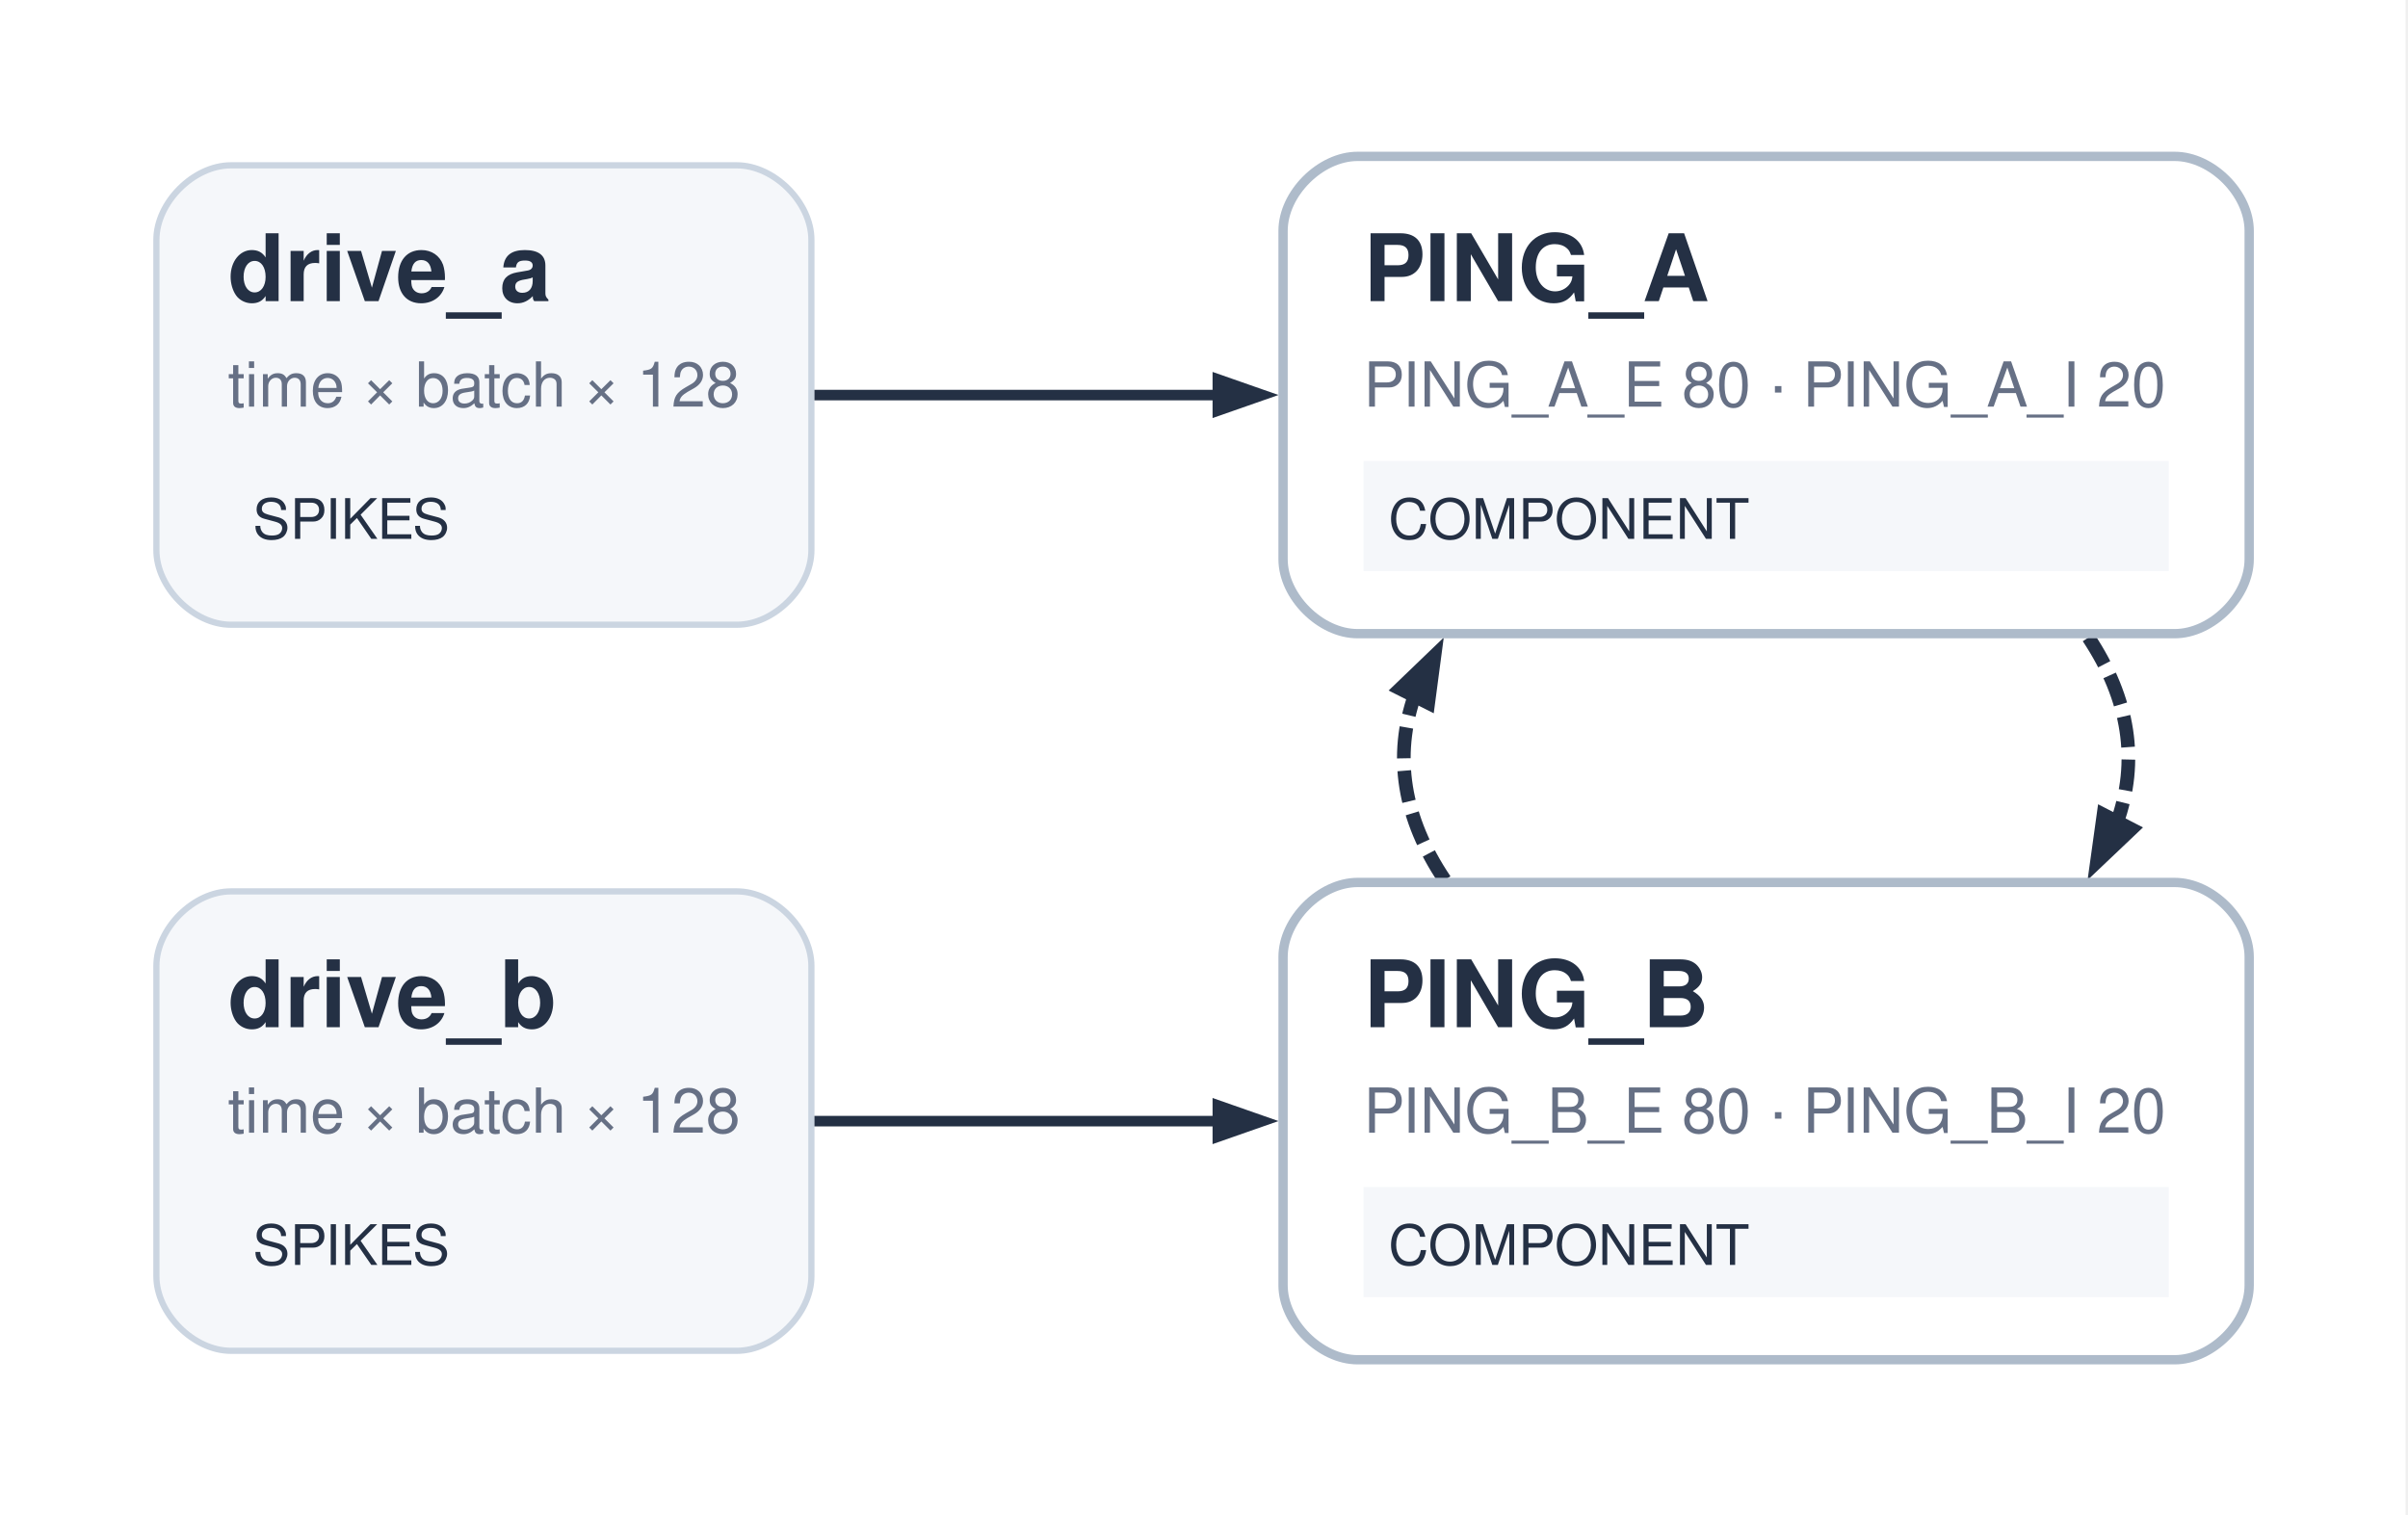
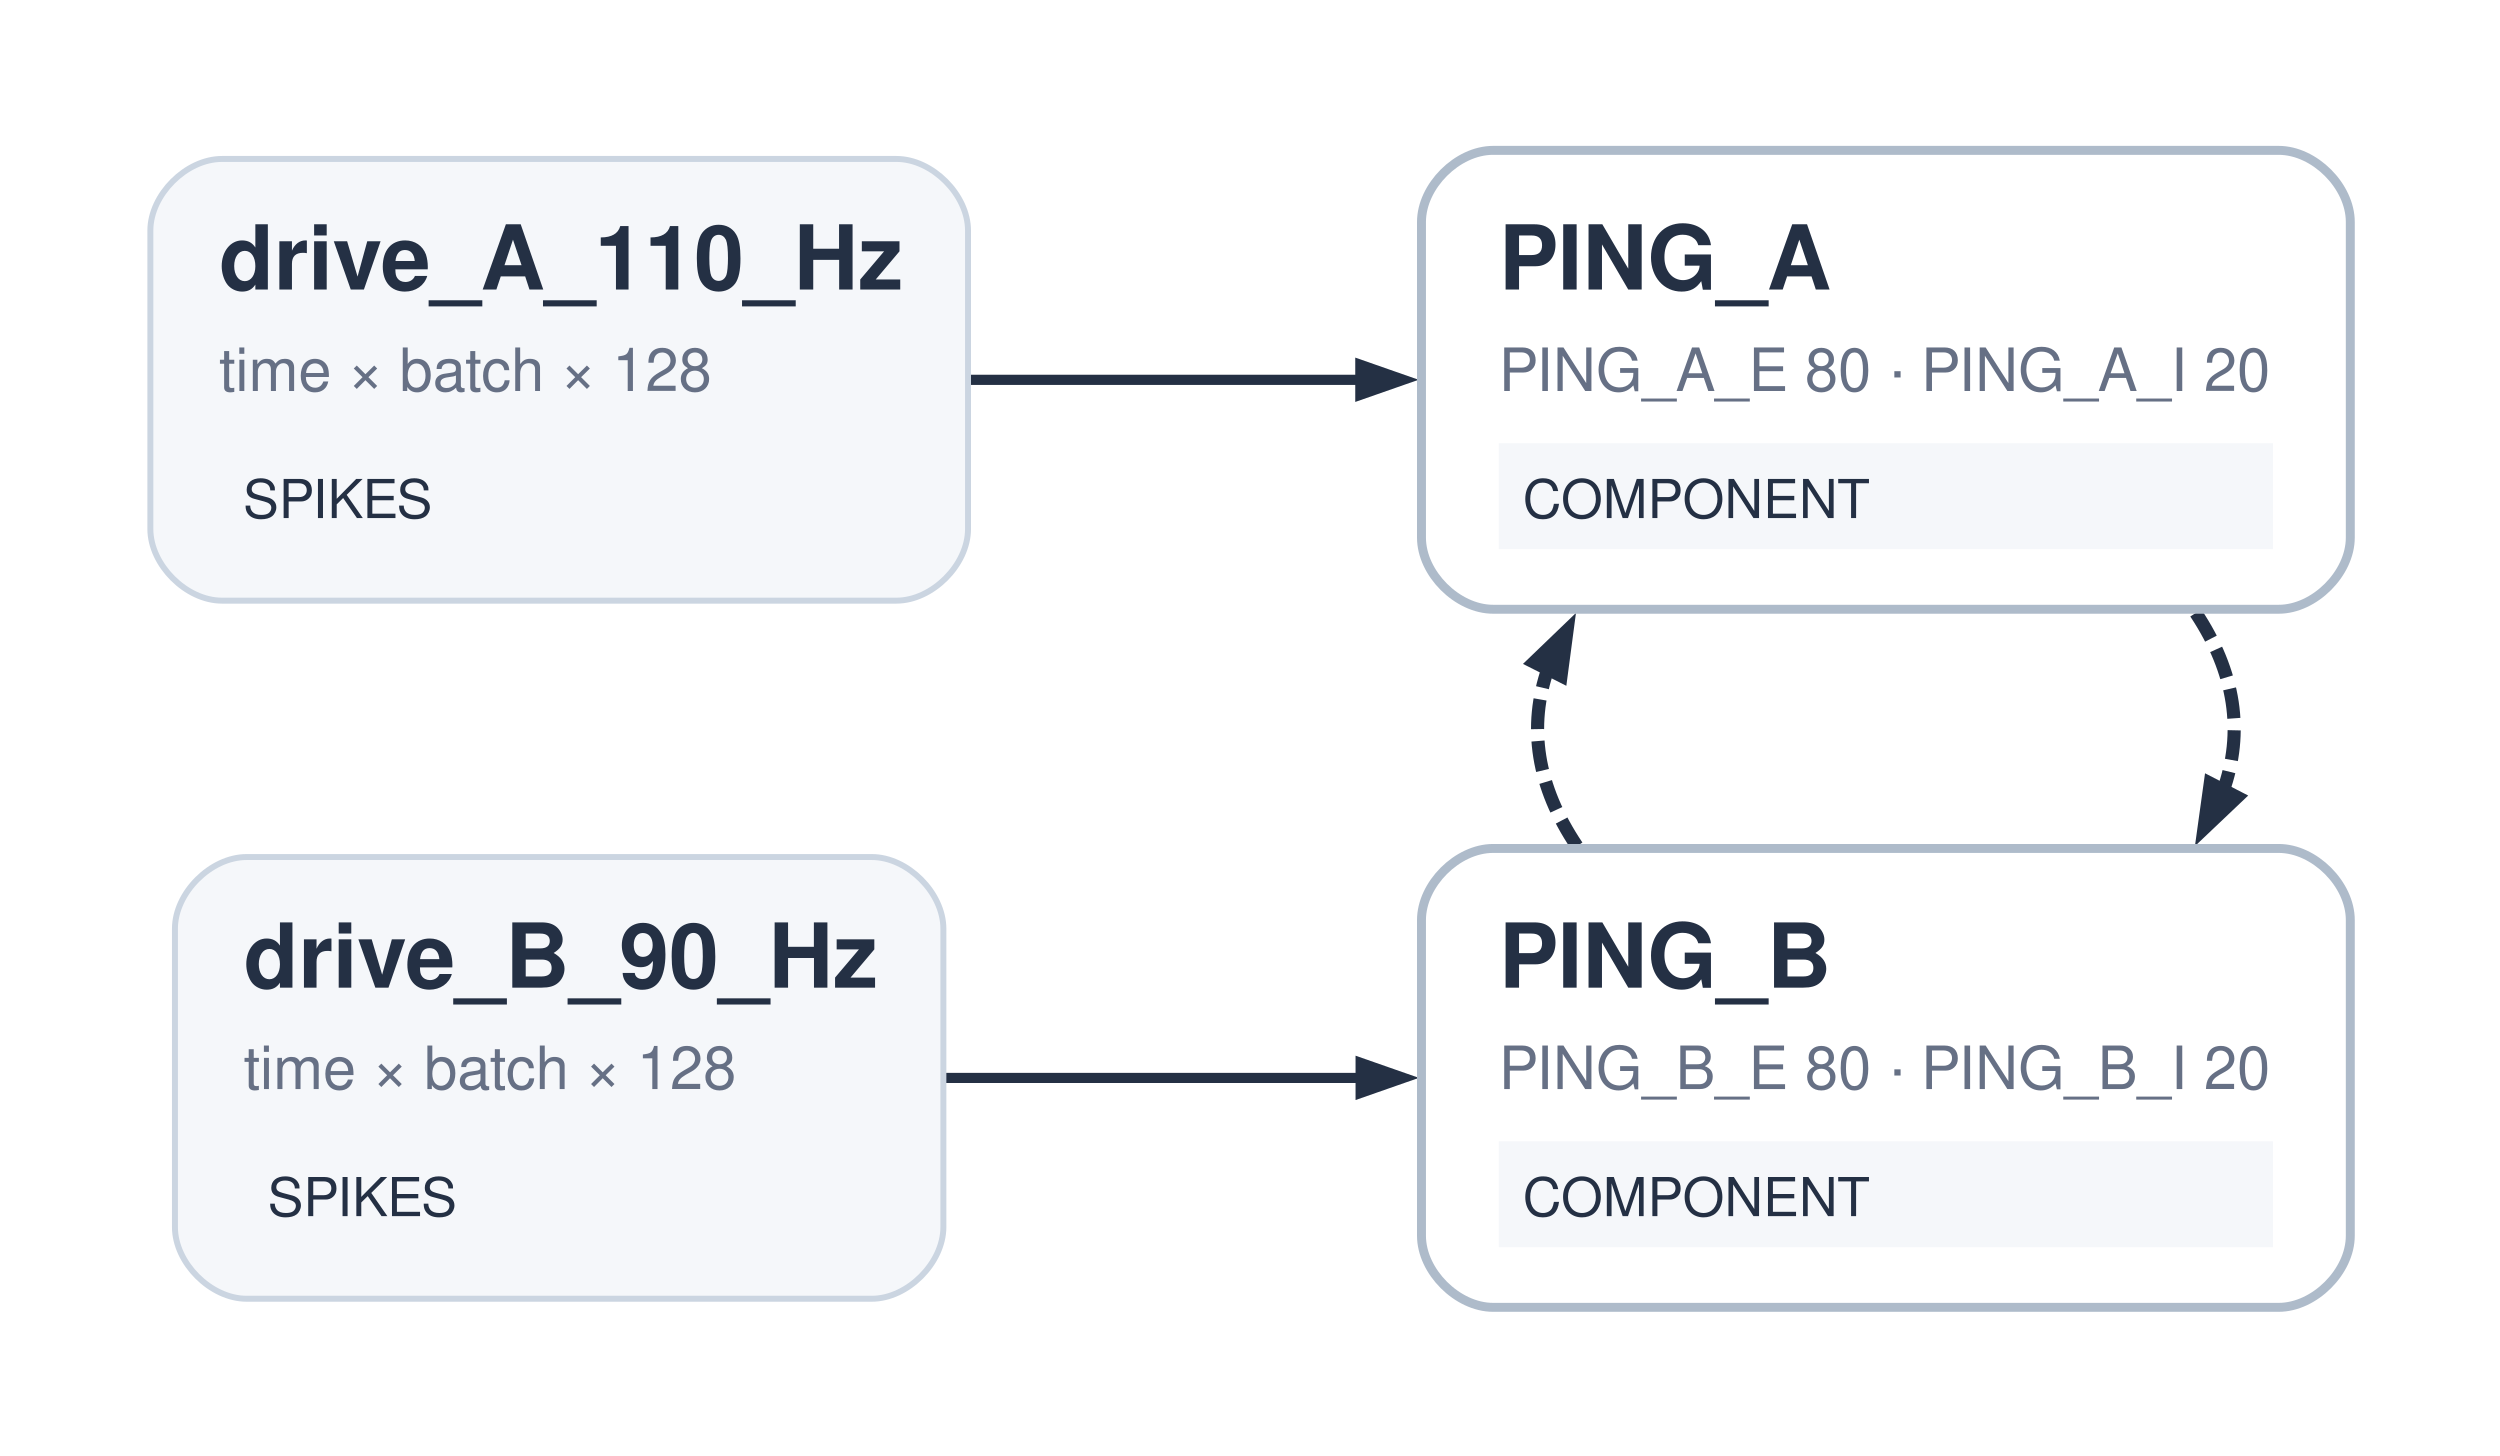
- <svg xmlns="http://www.w3.org/2000/svg" width="388pt" height="244pt" viewBox="0.00 0.00 388.00 244.00">
+ <svg xmlns="http://www.w3.org/2000/svg" width="419pt" height="244pt" viewBox="0.00 0.00 419.00 244.00">
  <g id="graph0" class="graph" transform="scale(1 1) rotate(0) translate(25.2 219.11)">
-     <polygon fill="#ffffff" stroke="none" points="-25.2,25.2 -25.2,-219.11 362.41,-219.11 362.41,25.2 -25.2,25.2" />
-     <g id="e_n_PING_A_input" class="edge edge excitatory feedforward">
-       <path fill="none" stroke="#243044" stroke-width="1.7" d="M105.93,-155.45C125.73,-155.45 148.86,-155.45 171.04,-155.45" />
-       <polygon fill="#243044" stroke="#243044" stroke-width="1.7" points="171.03,-157.98 178.23,-155.46 171.03,-152.94 171.03,-157.98" />
+     <polygon fill="#ffffff" stroke="none" points="-25.2,25.2 -25.2,-219.11 393.91,-219.11 393.91,25.2 -25.2,25.2" />
+     <g id="e_n_PING_A_input_to_E" class="edge edge excitatory feedforward">
+       <path fill="none" stroke="#243044" stroke-width="1.7" d="M137.43,-155.45C158.14,-155.45 181.2,-155.45 202.98,-155.45" />
+       <polygon fill="#243044" stroke="#243044" stroke-width="1.7" points="202.79,-157.98 209.99,-155.46 202.79,-152.94 202.79,-157.98" />
    </g>
-     <g id="e_n_PING_B_input" class="edge edge excitatory feedforward">
-       <path fill="none" stroke="#243044" stroke-width="1.7" d="M105.93,-38.45C125.73,-38.45 148.86,-38.45 171.04,-38.45" />
-       <polygon fill="#243044" stroke="#243044" stroke-width="1.7" points="171.03,-40.98 178.23,-38.46 171.03,-35.94 171.03,-40.98" />
+     <g id="e_n_PING_B_input_to_E" class="edge edge excitatory feedforward">
+       <path fill="none" stroke="#243044" stroke-width="1.7" d="M133.26,-38.45C155.04,-38.45 179.79,-38.45 203.08,-38.45" />
+       <polygon fill="#243044" stroke="#243044" stroke-width="1.7" points="202.84,-40.98 210.04,-38.46 202.84,-35.94 202.84,-40.98" />
    </g>
-     <g id="e_n_PING_A_E_to_PING_B_E" class="edge edge excitatory feedback">
-       <path fill="none" stroke="#243044" stroke-width="2.2" stroke-dasharray="5,2" d="M311.32,-116.38C317.92,-106.41 319.44,-96.43 315.87,-86.46" />
-       <polygon fill="#243044" stroke="#243044" stroke-width="2.2" points="318.22,-85.51 312.69,-80.26 313.74,-87.82 318.22,-85.51" />
+     <g id="e_n_PING_A_E_to_PING_B_E_K_EE" class="edge edge excitatory feedback">
+       <path fill="none" stroke="#243044" stroke-width="2.2" stroke-dasharray="5,2" d="M342.82,-116.38C349.42,-106.41 350.94,-96.43 347.37,-86.46" />
+       <polygon fill="#243044" stroke="#243044" stroke-width="2.2" points="349.72,-85.51 344.19,-80.26 345.24,-87.82 349.72,-85.51" />
    </g>
-     <g id="e_n_PING_B_E_to_PING_A_E" class="edge edge excitatory feedback">
-       <path fill="none" stroke="#243044" stroke-width="2.2" stroke-dasharray="5,2" d="M207.59,-77.3C200.9,-87.28 199.3,-97.25 202.8,-107.22" />
-       <polygon fill="#243044" stroke="#243044" stroke-width="2.2" points="200.43,-108.12 205.93,-113.41 204.93,-105.85 200.43,-108.12" />
+     <g id="e_n_PING_B_E_to_PING_A_E_K_EE" class="edge edge excitatory feedback">
+       <path fill="none" stroke="#243044" stroke-width="2.2" stroke-dasharray="5,2" d="M239.09,-77.3C232.4,-87.28 230.8,-97.25 234.3,-107.22" />
+       <polygon fill="#243044" stroke="#243044" stroke-width="2.2" points="231.93,-108.12 237.43,-113.41 236.43,-105.85 231.93,-108.12" />
    </g>
-     <g id="n_drive_a" class="node node input">
-       <path fill="#f5f7fa" stroke="#cbd5e1" d="M93.54,-192.47C93.54,-192.47 12,-192.47 12,-192.47 6,-192.47 0,-186.47 0,-180.47 0,-180.47 0,-130.44 0,-130.44 0,-124.44 6,-118.44 12,-118.44 12,-118.44 93.54,-118.44 93.54,-118.44 99.54,-118.44 105.54,-124.44 105.54,-130.44 105.54,-130.44 105.54,-180.47 105.54,-180.47 105.54,-186.47 99.54,-192.47 93.54,-192.47" />
-       <text xml:space="preserve" text-anchor="start" x="11.52" y="-170.58" font-family="Helvetica,sans-Serif" font-weight="bold" font-size="15.00" fill="#243044">drive_a</text>
+     <g id="n_drive_A_110_Hz" class="node node input">
+       <path fill="#f5f7fa" stroke="#cbd5e1" d="M125.04,-192.47C125.04,-192.47 12,-192.47 12,-192.47 6,-192.47 0,-186.47 0,-180.47 0,-180.47 0,-130.44 0,-130.44 0,-124.44 6,-118.44 12,-118.44 12,-118.44 125.04,-118.44 125.04,-118.44 131.04,-118.44 137.04,-124.44 137.04,-130.44 137.04,-130.44 137.04,-180.47 137.04,-180.47 137.04,-186.47 131.04,-192.47 125.04,-192.47" />
+       <text xml:space="preserve" text-anchor="start" x="11.52" y="-170.58" font-family="Helvetica,sans-Serif" font-weight="bold" font-size="15.00" fill="#243044">drive_A_110_Hz</text>
      <text xml:space="preserve" text-anchor="start" x="11.52" y="-153.58" font-family="Helvetica,sans-Serif" font-size="10.00" fill="#667085">time × batch × 128</text>
-       <polygon fill="#f5f7fa" stroke="none" points="11.52,-127.08 11.52,-144.83 94.02,-144.83 94.02,-127.08 11.52,-127.08" />
+       <polygon fill="#f5f7fa" stroke="none" points="11.52,-127.08 11.52,-144.83 125.52,-144.83 125.52,-127.08 11.52,-127.08" />
      <text xml:space="preserve" text-anchor="start" x="15.52" y="-132.28" font-family="Helvetica,sans-Serif" font-size="9.00" fill="#243044">SPIKES</text>
    </g>
-     <g id="n_drive_b" class="node node input">
-       <path fill="#f5f7fa" stroke="#cbd5e1" d="M93.54,-75.47C93.54,-75.47 12,-75.47 12,-75.47 6,-75.47 0,-69.47 0,-63.47 0,-63.47 0,-13.44 0,-13.44 0,-7.44 6,-1.44 12,-1.44 12,-1.44 93.54,-1.44 93.54,-1.44 99.54,-1.44 105.54,-7.44 105.54,-13.44 105.54,-13.44 105.54,-63.47 105.54,-63.47 105.54,-69.47 99.54,-75.47 93.54,-75.47" />
-       <text xml:space="preserve" text-anchor="start" x="11.52" y="-53.58" font-family="Helvetica,sans-Serif" font-weight="bold" font-size="15.00" fill="#243044">drive_b</text>
-       <text xml:space="preserve" text-anchor="start" x="11.52" y="-36.58" font-family="Helvetica,sans-Serif" font-size="10.00" fill="#667085">time × batch × 128</text>
-       <polygon fill="#f5f7fa" stroke="none" points="11.52,-10.08 11.52,-27.83 94.02,-27.83 94.02,-10.08 11.52,-10.08" />
-       <text xml:space="preserve" text-anchor="start" x="15.52" y="-15.28" font-family="Helvetica,sans-Serif" font-size="9.00" fill="#243044">SPIKES</text>
+     <g id="n_drive_B_90_Hz" class="node node input">
+       <path fill="#f5f7fa" stroke="#cbd5e1" d="M120.91,-75.47C120.91,-75.47 16.13,-75.47 16.13,-75.47 10.13,-75.47 4.12,-69.47 4.12,-63.47 4.12,-63.47 4.12,-13.44 4.12,-13.44 4.12,-7.44 10.12,-1.44 16.12,-1.44 16.12,-1.44 120.91,-1.44 120.91,-1.44 126.91,-1.44 132.91,-7.44 132.91,-13.44 132.91,-13.44 132.91,-63.47 132.91,-63.47 132.91,-69.47 126.91,-75.47 120.91,-75.47" />
+       <text xml:space="preserve" text-anchor="start" x="15.64" y="-53.58" font-family="Helvetica,sans-Serif" font-weight="bold" font-size="15.00" fill="#243044">drive_B_90_Hz</text>
+       <text xml:space="preserve" text-anchor="start" x="15.64" y="-36.58" font-family="Helvetica,sans-Serif" font-size="10.00" fill="#667085">time × batch × 128</text>
+       <polygon fill="#f5f7fa" stroke="none" points="15.64,-10.08 15.64,-27.83 121.39,-27.83 121.39,-10.08 15.64,-10.08" />
+       <text xml:space="preserve" text-anchor="start" x="19.64" y="-15.28" font-family="Helvetica,sans-Serif" font-size="9.00" fill="#243044">SPIKES</text>
    </g>
    <g id="n_PING_A" class="node node component">
-       <path fill="#ffffff" stroke="#aebbca" stroke-width="1.5" d="M325.21,-193.91C325.21,-193.91 193.54,-193.91 193.54,-193.91 187.54,-193.91 181.54,-187.91 181.54,-181.91 181.54,-181.91 181.54,-129 181.54,-129 181.54,-123 187.54,-117 193.54,-117 193.54,-117 325.21,-117 325.21,-117 331.21,-117 337.21,-123 337.21,-129 337.21,-129 337.21,-181.91 337.21,-181.91 337.21,-187.91 331.21,-193.91 325.21,-193.91" />
-       <text xml:space="preserve" text-anchor="start" x="194.5" y="-170.58" font-family="Helvetica,sans-Serif" font-weight="bold" font-size="15.00" fill="#243044">PING_A</text>
-       <text xml:space="preserve" text-anchor="start" x="194.5" y="-153.58" font-family="Helvetica,sans-Serif" font-size="10.00" fill="#667085">PING_A_E 80 · PING_A_I 20</text>
-       <polygon fill="#f5f7fa" stroke="none" points="194.5,-127.08 194.5,-144.83 324.25,-144.83 324.25,-127.08 194.5,-127.08" />
-       <text xml:space="preserve" text-anchor="start" x="198.5" y="-132.28" font-family="Helvetica,sans-Serif" font-size="9.00" fill="#243044">COMPONENT</text>
+       <path fill="#ffffff" stroke="#aebbca" stroke-width="1.5" d="M356.71,-193.91C356.71,-193.91 225.04,-193.91 225.04,-193.91 219.04,-193.91 213.04,-187.91 213.04,-181.91 213.04,-181.91 213.04,-129 213.04,-129 213.04,-123 219.04,-117 225.04,-117 225.04,-117 356.71,-117 356.71,-117 362.71,-117 368.71,-123 368.71,-129 368.71,-129 368.71,-181.91 368.71,-181.91 368.71,-187.91 362.71,-193.91 356.71,-193.91" />
+       <text xml:space="preserve" text-anchor="start" x="226" y="-170.58" font-family="Helvetica,sans-Serif" font-weight="bold" font-size="15.00" fill="#243044">PING_A</text>
+       <text xml:space="preserve" text-anchor="start" x="226" y="-153.58" font-family="Helvetica,sans-Serif" font-size="10.00" fill="#667085">PING_A_E 80 · PING_A_I 20</text>
+       <polygon fill="#f5f7fa" stroke="none" points="226,-127.08 226,-144.83 355.75,-144.83 355.75,-127.08 226,-127.08" />
+       <text xml:space="preserve" text-anchor="start" x="230" y="-132.28" font-family="Helvetica,sans-Serif" font-size="9.00" fill="#243044">COMPONENT</text>
    </g>
    <g id="n_PING_B" class="node node component">
-       <path fill="#ffffff" stroke="#aebbca" stroke-width="1.5" d="M325.21,-76.91C325.21,-76.91 193.54,-76.91 193.54,-76.91 187.54,-76.91 181.54,-70.91 181.54,-64.91 181.54,-64.91 181.54,-12 181.54,-12 181.54,-6 187.54,0 193.54,0 193.54,0 325.21,0 325.21,0 331.21,0 337.21,-6 337.21,-12 337.21,-12 337.21,-64.91 337.21,-64.91 337.21,-70.91 331.21,-76.91 325.21,-76.91" />
-       <text xml:space="preserve" text-anchor="start" x="194.5" y="-53.58" font-family="Helvetica,sans-Serif" font-weight="bold" font-size="15.00" fill="#243044">PING_B</text>
-       <text xml:space="preserve" text-anchor="start" x="194.5" y="-36.58" font-family="Helvetica,sans-Serif" font-size="10.00" fill="#667085">PING_B_E 80 · PING_B_I 20</text>
-       <polygon fill="#f5f7fa" stroke="none" points="194.5,-10.08 194.5,-27.83 324.25,-27.83 324.25,-10.08 194.5,-10.08" />
-       <text xml:space="preserve" text-anchor="start" x="198.5" y="-15.28" font-family="Helvetica,sans-Serif" font-size="9.00" fill="#243044">COMPONENT</text>
+       <path fill="#ffffff" stroke="#aebbca" stroke-width="1.5" d="M356.71,-76.91C356.71,-76.91 225.04,-76.91 225.04,-76.91 219.04,-76.91 213.04,-70.91 213.04,-64.91 213.04,-64.91 213.04,-12 213.04,-12 213.04,-6 219.04,0 225.04,0 225.04,0 356.71,0 356.71,0 362.71,0 368.71,-6 368.71,-12 368.71,-12 368.71,-64.91 368.71,-64.91 368.71,-70.91 362.71,-76.91 356.71,-76.91" />
+       <text xml:space="preserve" text-anchor="start" x="226" y="-53.58" font-family="Helvetica,sans-Serif" font-weight="bold" font-size="15.00" fill="#243044">PING_B</text>
+       <text xml:space="preserve" text-anchor="start" x="226" y="-36.58" font-family="Helvetica,sans-Serif" font-size="10.00" fill="#667085">PING_B_E 80 · PING_B_I 20</text>
+       <polygon fill="#f5f7fa" stroke="none" points="226,-10.08 226,-27.83 355.75,-27.83 355.75,-10.08 226,-10.08" />
+       <text xml:space="preserve" text-anchor="start" x="230" y="-15.28" font-family="Helvetica,sans-Serif" font-size="9.00" fill="#243044">COMPONENT</text>
    </g>
  </g>
</svg>
